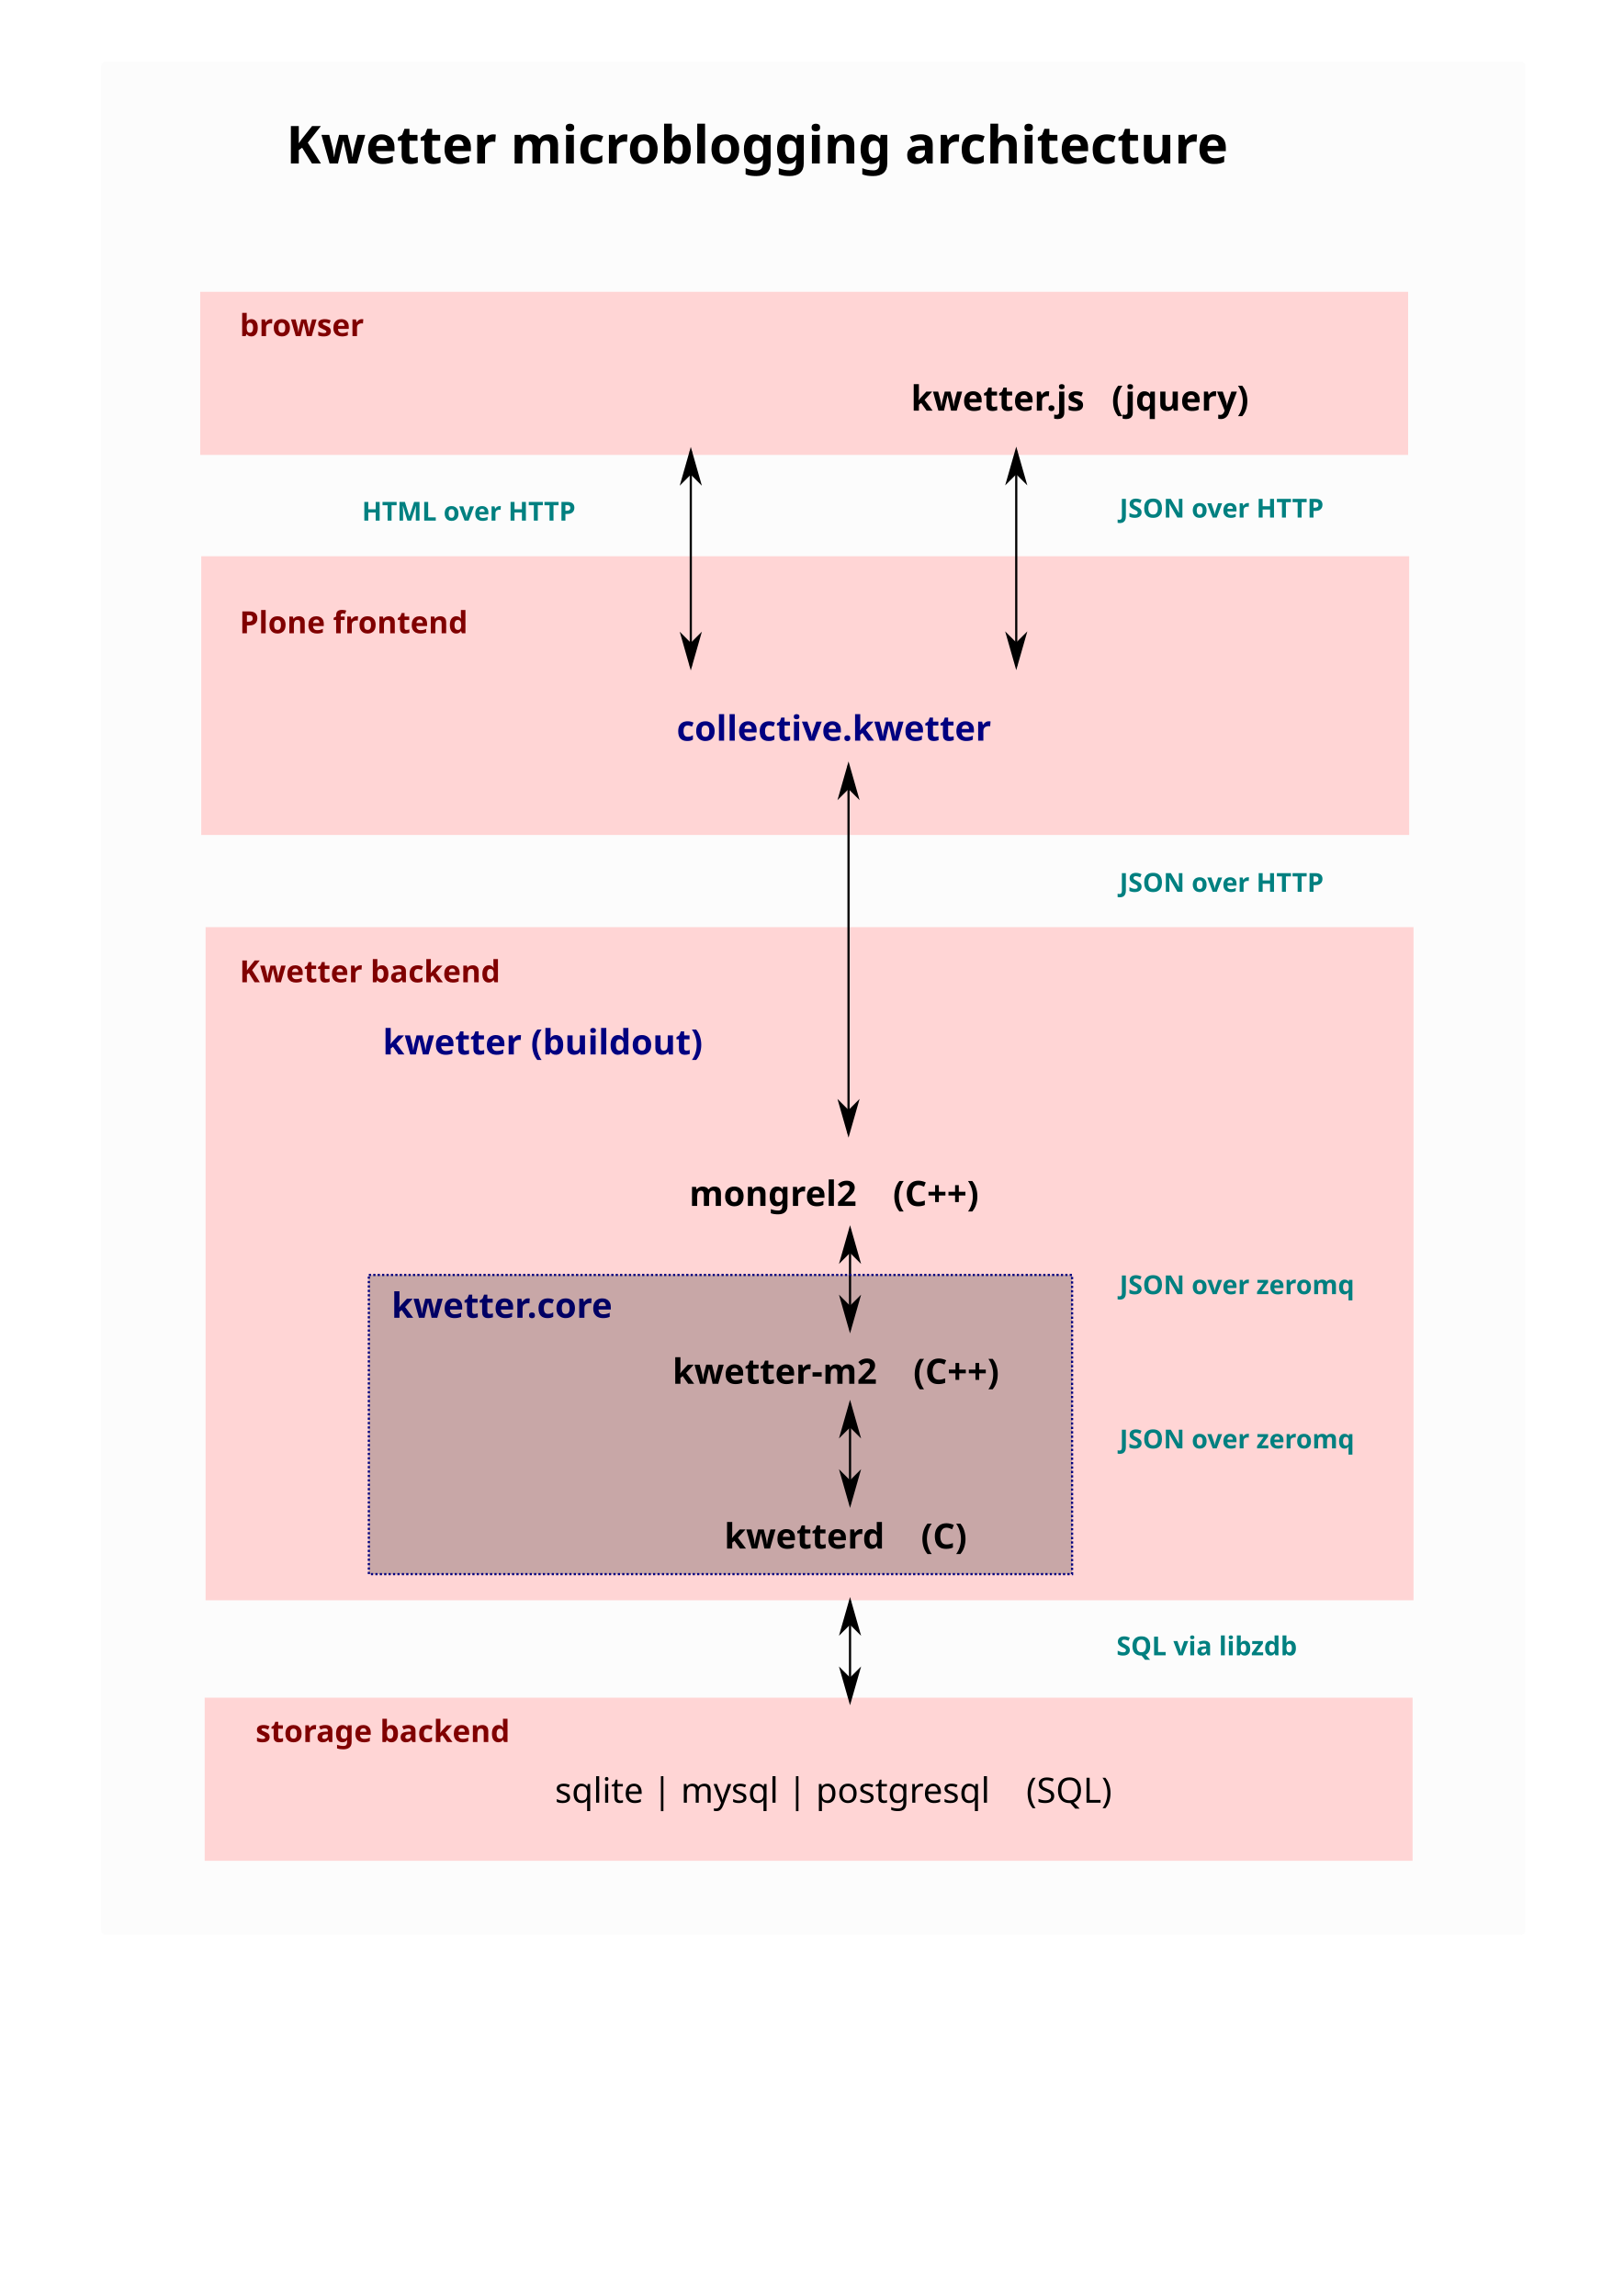
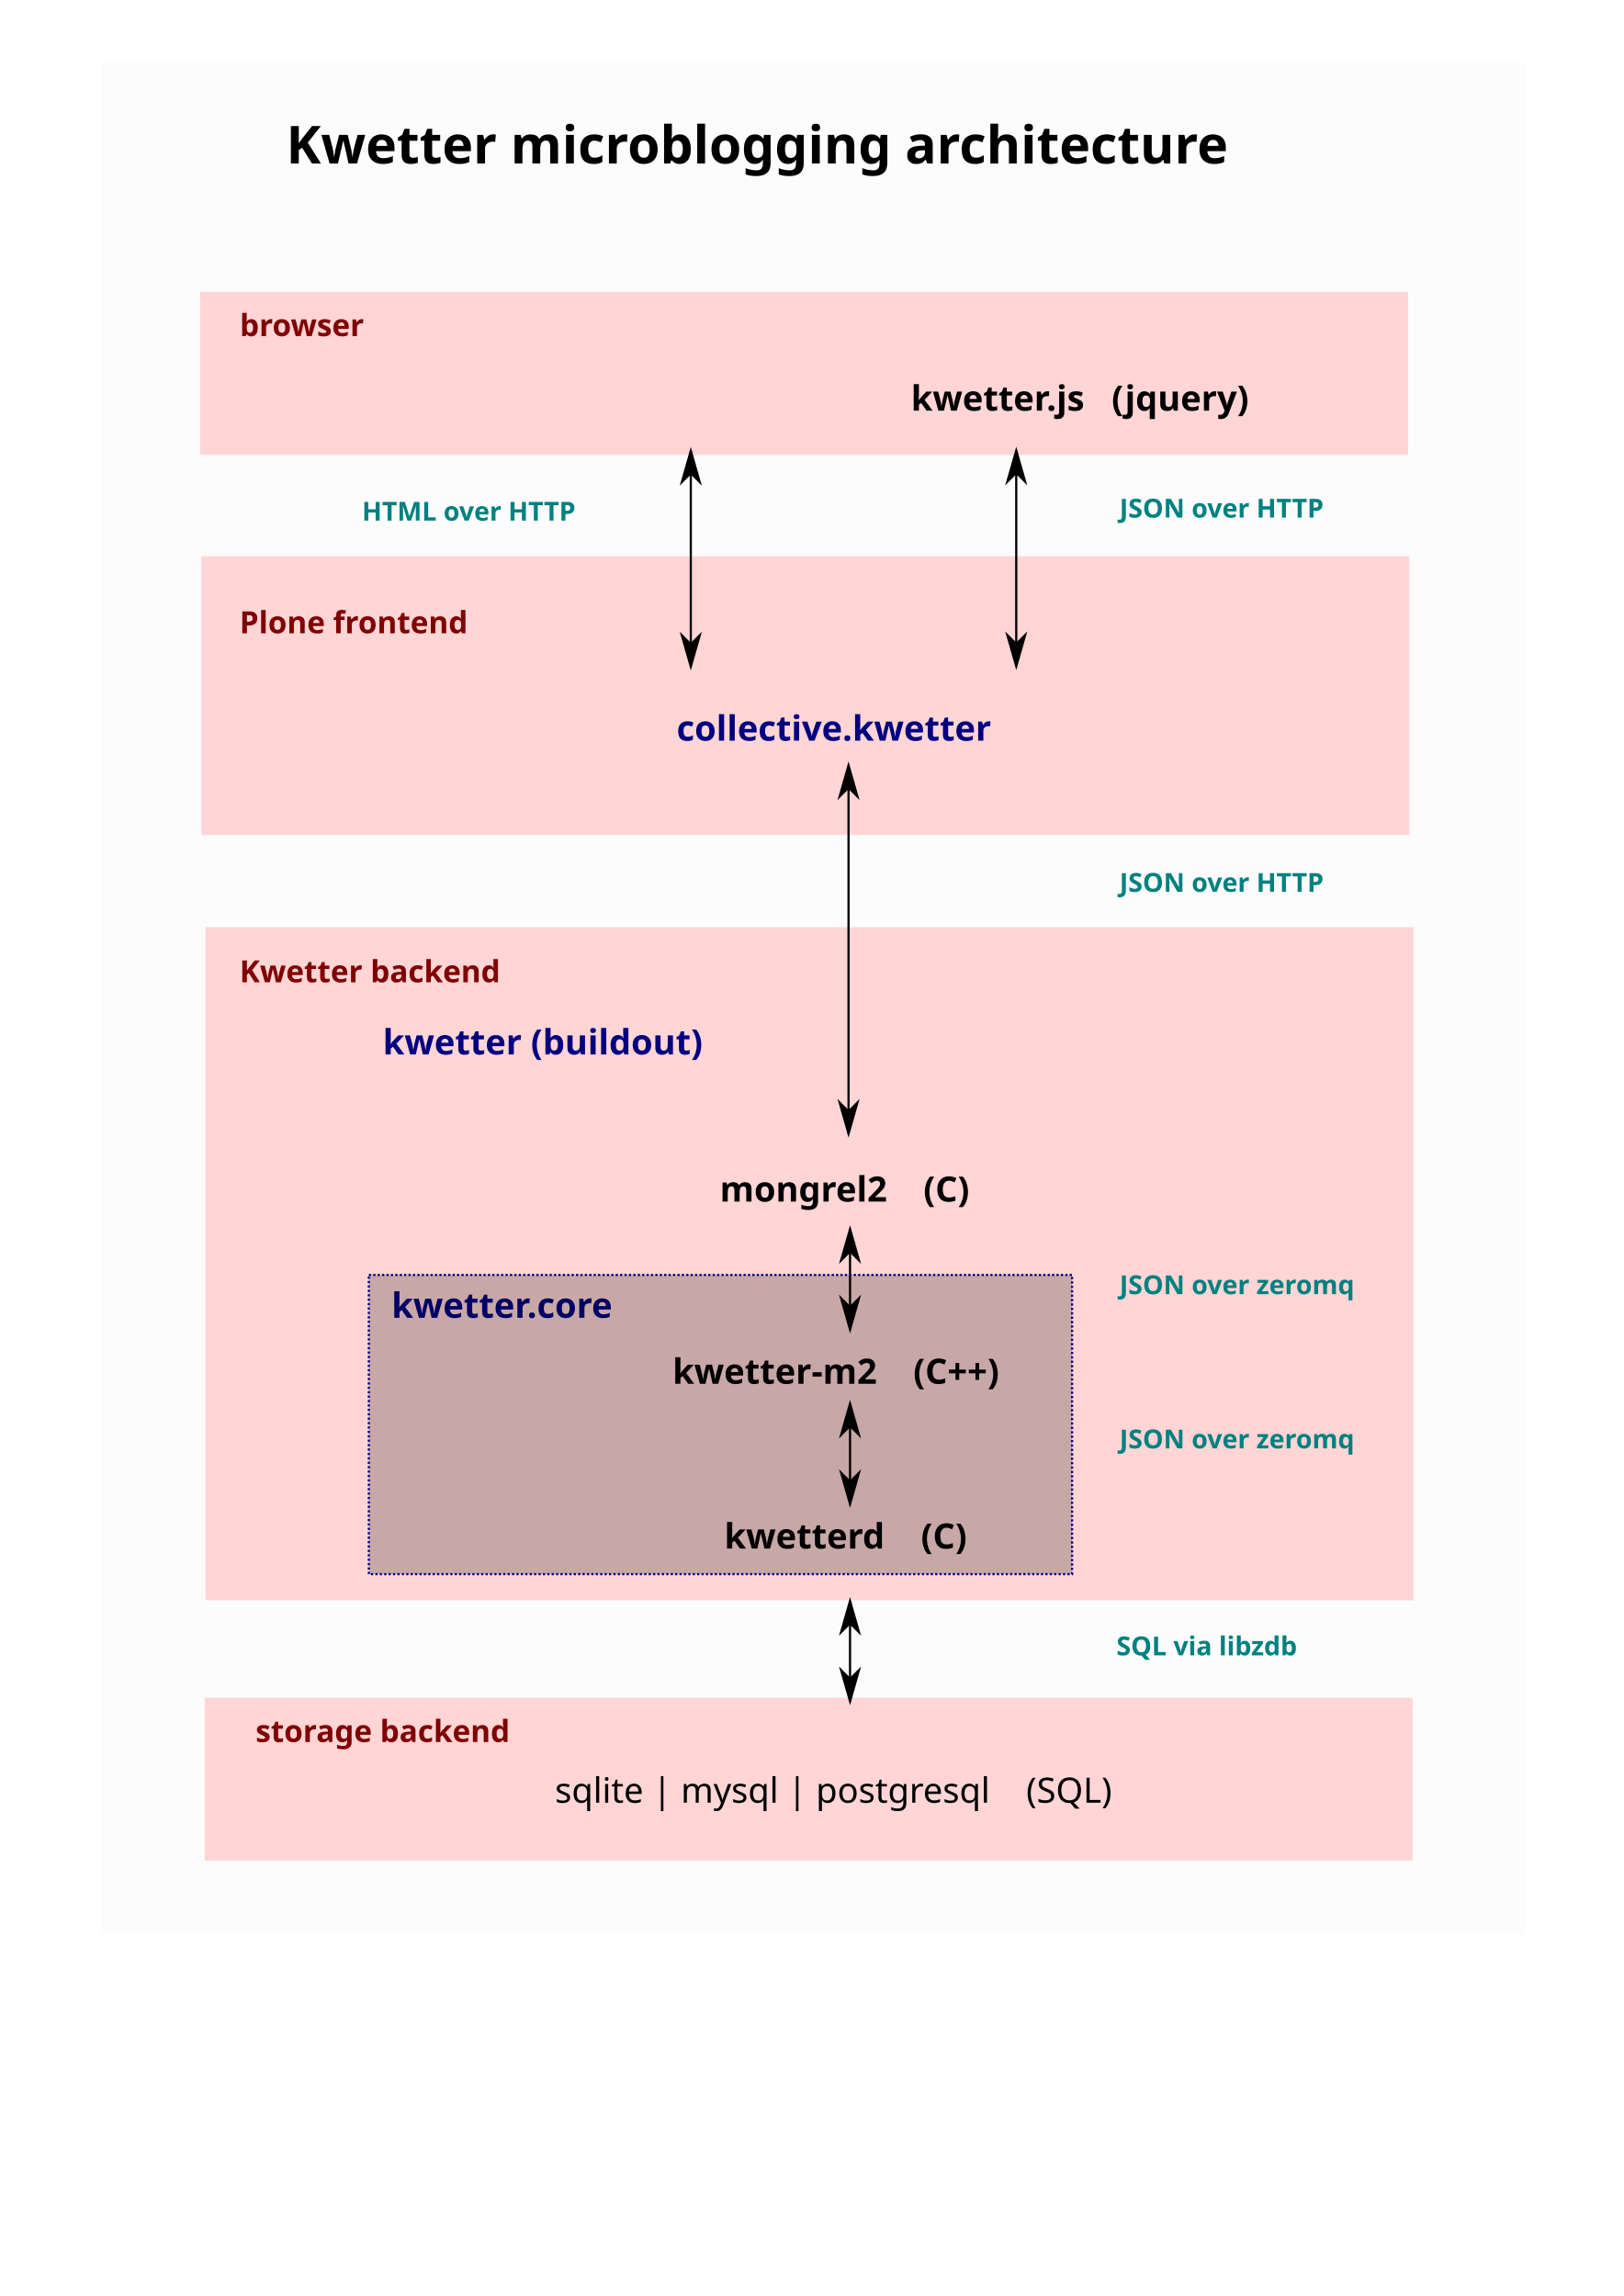
<svg xmlns="http://www.w3.org/2000/svg" width="744.094" height="1052.362" id="svg2" version="1.1">
  <defs id="defs4">
    <marker orient="auto" refY="0.0" refX="0.0" id="Arrow1Lstart" style="overflow:visible">
      <path id="path3942" d="M 0.0,0.0 L 5.0,-5.0 L -12.5,0.0 L 5.0,5.0 L 0.0,0.0 z " style="fill-rule:evenodd;stroke:#000000;stroke-width:1.0pt;marker-start:none" transform="scale(0.8) translate(12.5,0)" />
    </marker>
    <marker orient="auto" refY="0.0" refX="0.0" id="Arrow1Mstart" style="overflow:visible">
      <path id="path3948" d="M 0.0,0.0 L 5.0,-5.0 L -12.5,0.0 L 5.0,5.0 L 0.0,0.0 z " style="fill-rule:evenodd;stroke:#000000;stroke-width:1.0pt;marker-start:none" transform="scale(0.4) translate(10,0)" />
    </marker>
    <marker orient="auto" refY="0.0" refX="0.0" id="Arrow2Mend" style="overflow:visible;">
      <path id="path3969" style="font-size:12.0;fill-rule:evenodd;stroke-width:0.625;stroke-linejoin:round;" d="M 8.719,4.034 L -2.207,0.016 L 8.719,-4.002 C 6.973,-1.63 6.983,1.616 8.719,4.034 z " transform="scale(0.6) rotate(180) translate(0,0)" />
    </marker>
    <marker orient="auto" refY="0.0" refX="0.0" id="Arrow1Lend" style="overflow:visible;">
      <path id="path3945" d="M 0.0,0.0 L 5.0,-5.0 L -12.5,0.0 L 5.0,5.0 L 0.0,0.0 z " style="fill-rule:evenodd;stroke:#000000;stroke-width:1.0pt;marker-start:none;" transform="scale(0.8) rotate(180) translate(12.5,0)" />
    </marker>
    <marker orient="auto" refY="0" refX="0" id="Arrow1Lstart-7" style="overflow:visible">
      <path id="path3942-6" d="M 0,0 5,-5 -12.5,0 5,5 0,0 z" style="fill-rule:evenodd;stroke:#000000;stroke-width:1pt;marker-start:none" transform="matrix(0.8,0,0,0.8,10,0)" />
    </marker>
    <marker orient="auto" refY="0" refX="0" id="Arrow1Lend-5" style="overflow:visible">
      <path id="path3945-6" d="M 0,0 5,-5 -12.5,0 5,5 0,0 z" style="fill-rule:evenodd;stroke:#000000;stroke-width:1pt;marker-start:none" transform="matrix(-0.8,0,0,-0.8,-10,0)" />
    </marker>
    <marker orient="auto" refY="0" refX="0" id="Arrow1Lstart-3" style="overflow:visible">
      <path id="path3942-7" d="M 0,0 5,-5 -12.5,0 5,5 0,0 z" style="fill-rule:evenodd;stroke:#000000;stroke-width:1pt;marker-start:none" transform="matrix(0.8,0,0,0.8,10,0)" />
    </marker>
    <marker orient="auto" refY="0" refX="0" id="Arrow1Lend-4" style="overflow:visible">
      <path id="path3945-5" d="M 0,0 5,-5 -12.5,0 5,5 0,0 z" style="fill-rule:evenodd;stroke:#000000;stroke-width:1pt;marker-start:none" transform="matrix(-0.8,0,0,-0.8,-10,0)" />
    </marker>
    <marker orient="auto" refY="0" refX="0" id="Arrow1Lstart-5" style="overflow:visible">
      <path id="path3942-4" d="M 0,0 5,-5 -12.5,0 5,5 0,0 z" style="fill-rule:evenodd;stroke:#000000;stroke-width:1pt;marker-start:none" transform="matrix(0.8,0,0,0.8,10,0)" />
    </marker>
    <marker orient="auto" refY="0" refX="0" id="Arrow1Lend-7" style="overflow:visible">
      <path id="path3945-4" d="M 0,0 5,-5 -12.5,0 5,5 0,0 z" style="fill-rule:evenodd;stroke:#000000;stroke-width:1pt;marker-start:none" transform="matrix(-0.8,0,0,-0.8,-10,0)" />
    </marker>
    <marker orient="auto" refY="0" refX="0" id="Arrow1Lstart-30" style="overflow:visible">
      <path id="path3942-78" d="M 0,0 5,-5 -12.5,0 5,5 0,0 z" style="fill-rule:evenodd;stroke:#000000;stroke-width:1pt;marker-start:none" transform="matrix(0.8,0,0,0.8,10,0)" />
    </marker>
    <marker orient="auto" refY="0" refX="0" id="Arrow1Lend-6" style="overflow:visible">
      <path id="path3945-8" d="M 0,0 5,-5 -12.5,0 5,5 0,0 z" style="fill-rule:evenodd;stroke:#000000;stroke-width:1pt;marker-start:none" transform="matrix(-0.8,0,0,-0.8,-10,0)" />
    </marker>
    <marker orient="auto" refY="0" refX="0" id="Arrow1Lstart-4" style="overflow:visible">
      <path id="path3942-3" d="M 0,0 5,-5 -12.5,0 5,5 0,0 z" style="fill-rule:evenodd;stroke:#000000;stroke-width:1pt;marker-start:none" transform="matrix(0.8,0,0,0.8,10,0)" />
    </marker>
    <marker orient="auto" refY="0" refX="0" id="Arrow1Lend-1" style="overflow:visible">
      <path id="path3945-49" d="M 0,0 5,-5 -12.5,0 5,5 0,0 z" style="fill-rule:evenodd;stroke:#000000;stroke-width:1pt;marker-start:none" transform="matrix(-0.8,0,0,-0.8,-10,0)" />
    </marker>
    <marker orient="auto" refY="0" refX="0" id="Arrow1Lstart-4-9" style="overflow:visible">
      <path id="path3942-3-2" d="M 0,0 5,-5 -12.5,0 5,5 0,0 z" style="fill-rule:evenodd;stroke:#000000;stroke-width:1pt;marker-start:none" transform="matrix(0.8,0,0,0.8,10,0)" />
    </marker>
    <marker orient="auto" refY="0" refX="0" id="Arrow1Lend-1-6" style="overflow:visible">
      <path id="path3945-49-6" d="M 0,0 5,-5 -12.5,0 5,5 0,0 z" style="fill-rule:evenodd;stroke:#000000;stroke-width:1pt;marker-start:none" transform="matrix(-0.8,0,0,-0.8,-10,0)" />
    </marker>
  </defs>
  <g id="layer1">
    <rect style="fill:#f2f2f2;fill-opacity:0.218;stroke:none;stroke-width:1;stroke-miterlimit:4;stroke-dasharray:1, 1;stroke-dashoffset:0" id="rect6795" width="652.559" height="858.63" x="46.406" y="28.21" ry="2.02" />
    <rect style="fill:#ffd5d5;stroke:none" id="rect3068-6" width="553.564" height="74.751" x="93.79" y="778.129" />
    <rect style="fill:#ffd5d5;stroke:none" id="rect3068-2" width="553.564" height="127.74" x="92.223" y="254.961" />
    <rect style="fill:#ffd5d5;stroke:none" id="rect3068-0" width="553.564" height="308.512" x="94.223" y="424.961" />
    <rect style="fill:#ffd5d5;stroke:none" id="rect3068" width="553.564" height="74.751" x="91.741" y="133.748" />
    <text xml:space="preserve" style="font-size:10px;font-style:normal;font-weight:normal;line-height:125%;letter-spacing:0px;word-spacing:0px;fill:#000000;fill-opacity:1;stroke:none;font-family:Sans" x="417.48" y="188.225" id="text2985">
      <tspan x="417.48" y="188.225" style="font-size:16px;font-weight:bold;-inkscape-font-specification:Sans Bold" id="tspan3048">kwetter.js   (jquery)</tspan>
    </text>
    <text xml:space="preserve" style="font-size:10px;font-style:normal;font-weight:normal;line-height:125%;letter-spacing:0px;word-spacing:0px;fill:#000080;fill-opacity:1;stroke:none;font-family:Sans" x="310.091" y="339.484" id="text2989">
      <tspan id="tspan2991" x="310.091" y="339.484" style="font-size:16px;font-weight:bold;fill:#000080;-inkscape-font-specification:Sans Bold">collective.kwetter</tspan>
    </text>
    <text xml:space="preserve" style="font-size:10px;font-style:normal;font-weight:normal;line-height:125%;letter-spacing:0px;word-spacing:0px;fill:#000080;fill-opacity:1;stroke:none;font-family:Sans" x="175.435" y="483.306" id="text2993">
      <tspan id="tspan2995" x="175.435" y="483.306" style="font-size:16px;font-weight:bold;fill:#000080;-inkscape-font-specification:Sans Bold">kwetter (buildout)</tspan>
    </text>
-     <text xml:space="preserve" style="font-size:10px;font-style:normal;font-weight:normal;line-height:125%;letter-spacing:0px;word-spacing:0px;fill:#000000;fill-opacity:1;stroke:none;font-family:Sans" x="315.871" y="552.743" id="text2997">
-       <tspan id="tspan2999" x="315.871" y="552.743" style="font-size:16px;font-weight:bold;-inkscape-font-specification:Sans Bold">mongrel2    (C++)</tspan>
+     <text xml:space="preserve" style="font-size:10px;font-style:normal;font-weight:normal;line-height:125%;letter-spacing:0px;word-spacing:0px;fill:#000000;fill-opacity:1;stroke:none;font-family:Sans" x="329.871" y="550.743" id="text2997">
+       <tspan id="tspan2999" x="329.871" y="550.743" style="font-size:16px;font-weight:bold;-inkscape-font-specification:Sans Bold">mongrel2    (C)</tspan>
    </text>
    <text xml:space="preserve" style="font-size:10px;font-style:normal;font-weight:normal;line-height:125%;letter-spacing:0px;word-spacing:0px;fill:#000000;fill-opacity:1;stroke:none;font-family:Sans" x="308.199" y="634.24" id="text3001">
      <tspan id="tspan3003" x="308.199" y="634.24" style="font-size:16px;font-weight:bold;-inkscape-font-specification:Sans Bold">kwetter-m2    (C++)</tspan>
    </text>
    <text xml:space="preserve" style="font-size:10px;font-style:normal;font-weight:normal;line-height:125%;letter-spacing:0px;word-spacing:0px;fill:#000000;fill-opacity:1;stroke:none;font-family:Sans" x="331.933" y="709.758" id="text3005">
      <tspan id="tspan3007" x="331.933" y="709.758" style="font-size:16px;font-weight:bold;-inkscape-font-specification:Sans Bold">kwetterd    (C)</tspan>
    </text>
    <text xml:space="preserve" style="font-size:10px;font-style:normal;font-weight:normal;line-height:125%;letter-spacing:0px;word-spacing:0px;fill:#000080;fill-opacity:1;stroke:none;font-family:Sans" x="179.435" y="603.997" id="text3009">
      <tspan id="tspan3011" x="179.435" y="603.997" style="font-size:16px;font-weight:bold;fill:#000080;-inkscape-font-specification:Sans Bold">kwetter.core</tspan>
    </text>
    <text xml:space="preserve" style="font-size:12px;font-style:normal;font-weight:normal;line-height:125%;letter-spacing:0px;word-spacing:0px;fill:#000000;fill-opacity:1;stroke:none;font-family:Sans" x="254.32" y="826.266" id="text3013">
      <tspan id="tspan3015" x="254.32" y="826.266" style="font-size:16px">sqlite | mysql | postgresql    (SQL)</tspan>
    </text>
    <text xml:space="preserve" style="font-size:12px;font-style:normal;font-weight:normal;line-height:125%;letter-spacing:0px;word-spacing:0px;fill:#000000;fill-opacity:1;stroke:none;font-family:Sans" x="109.891" y="154.057" id="text3017">
      <tspan id="tspan3019" x="109.891" y="154.057" style="font-size:14px;font-weight:bold;fill:#800000;-inkscape-font-specification:Sans Bold">browser</tspan>
    </text>
    <text xml:space="preserve" style="font-size:12px;font-style:normal;font-weight:normal;line-height:125%;letter-spacing:0px;word-spacing:0px;fill:#800000;fill-opacity:1;stroke:none;font-family:Sans" x="109.782" y="290.245" id="text3021">
      <tspan id="tspan3023" x="109.782" y="290.245" style="font-size:14px;font-weight:bold;-inkscape-font-specification:Sans Bold">Plone frontend</tspan>
    </text>
    <text xml:space="preserve" style="font-size:12px;font-style:normal;font-weight:normal;line-height:125%;letter-spacing:0px;word-spacing:0px;fill:#800000;fill-opacity:1;stroke:none;font-family:Sans" x="109.782" y="450.21" id="text3025">
      <tspan id="tspan3027" x="109.782" y="450.21" style="font-size:14px;font-weight:bold;-inkscape-font-specification:Sans Bold">Kwetter backend</tspan>
    </text>
    <text xml:space="preserve" style="font-size:12px;font-style:normal;font-weight:normal;line-height:125%;letter-spacing:0px;word-spacing:0px;fill:#000000;fill-opacity:1;stroke:none;font-family:Sans" x="513.056" y="237.23" id="text3052">
      <tspan id="tspan3054" x="513.056" y="237.23" style="font-weight:bold;fill:#008080;-inkscape-font-specification:Sans Bold">JSON over HTTP</tspan>
    </text>
    <text xml:space="preserve" style="font-size:12px;font-style:normal;font-weight:normal;line-height:125%;letter-spacing:0px;word-spacing:0px;fill:#000000;fill-opacity:1;stroke:none;font-family:Sans" x="165.883" y="238.626" id="text3056">
      <tspan id="tspan3058" x="165.883" y="238.626" style="font-weight:bold;fill:#008080;-inkscape-font-specification:Sans Bold">HTML over HTTP</tspan>
    </text>
    <text xml:space="preserve" style="font-size:12px;font-style:normal;font-weight:normal;line-height:125%;letter-spacing:0px;word-spacing:0px;fill:#000000;fill-opacity:1;stroke:none;font-family:Sans" x="513.056" y="593.164" id="text3060">
      <tspan id="tspan3062" x="513.056" y="593.164" style="font-weight:bold;fill:#008080;-inkscape-font-specification:Sans Bold">JSON over zeromq</tspan>
    </text>
    <text xml:space="preserve" style="font-size:12px;font-style:normal;font-weight:normal;line-height:125%;letter-spacing:0px;word-spacing:0px;fill:#000000;fill-opacity:1;stroke:none;font-family:Sans" x="511.644" y="758.707" id="text3064">
      <tspan id="tspan3066" x="511.644" y="758.707" style="font-weight:bold;fill:#008080;-inkscape-font-specification:Sans Bold">SQL via libzdb</tspan>
    </text>
    <flowRoot xml:space="preserve" id="flowRoot3117" style="fill:black;stroke:none;stroke-opacity:1;stroke-width:1px;stroke-linejoin:miter;stroke-linecap:butt;fill-opacity:1;font-family:Sans;font-style:normal;font-weight:normal;font-size:12px;line-height:125%;letter-spacing:0px;word-spacing:0px">
      <flowRegion id="flowRegion3119">
        <rect id="rect3121" width="332.857" height="394.286" x="-75.714" y="140.934" />
      </flowRegion>
      <flowPara id="flowPara3123" />
    </flowRoot>
    <text xml:space="preserve" style="font-size:12px;font-style:normal;font-weight:normal;line-height:125%;letter-spacing:0px;word-spacing:0px;fill:#000000;fill-opacity:1;stroke:none;font-family:Sans" x="513.056" y="663.853" id="text3060-1">
      <tspan id="tspan3062-5" x="513.056" y="663.853" style="font-weight:bold;fill:#008080;-inkscape-font-specification:Sans Bold">JSON over zeromq</tspan>
    </text>
    <text xml:space="preserve" style="font-size:12px;font-style:normal;font-weight:normal;line-height:125%;letter-spacing:0px;word-spacing:0px;fill:#000000;fill-opacity:1;stroke:none;font-family:Sans" x="513.056" y="408.757" id="text3052-5">
      <tspan id="tspan3054-4" x="513.056" y="408.757" style="font-weight:bold;fill:#008080;-inkscape-font-specification:Sans Bold">JSON over HTTP</tspan>
    </text>
    <path style="fill:none;stroke:#000000;stroke-width:1px;stroke-linecap:butt;stroke-linejoin:miter;stroke-opacity:1;marker-start:url(#Arrow1Lstart);marker-end:url(#Arrow1Lend)" d="m 389.546,733.932 0,45.714" id="path4757-9-4" />
    <path style="fill:none;stroke:#000000;stroke-width:1px;stroke-linecap:butt;stroke-linejoin:miter;stroke-opacity:1;marker-start:url(#Arrow1Lstart);marker-end:url(#Arrow1Lend)" d="m 389.546,643.505 0,45.714" id="path4757-9-4-8" />
    <path style="fill:none;stroke:#000000;stroke-width:1px;stroke-linecap:butt;stroke-linejoin:miter;stroke-opacity:1;marker-start:url(#Arrow1Lstart);marker-end:url(#Arrow1Lend)" d="m 389.546,563.505 0,45.714" id="path4757-9-4-8-2" />
    <rect style="fill:#000000;fill-opacity:0.218;stroke:#000080;stroke-width:1.01;stroke-miterlimit:4;stroke-dasharray:1.01, 1.01;stroke-dashoffset:0" id="rect5874" width="322.274" height="137.143" x="169.033" y="584.362" />
    <text xml:space="preserve" style="font-size:12px;font-style:normal;font-weight:normal;line-height:125%;letter-spacing:0px;word-spacing:0px;fill:#000000;fill-opacity:1;stroke:none;font-family:Sans" x="131.143" y="74.934" id="text5894">
      <tspan id="tspan5896" x="131.143" y="74.934" style="font-size:24px;font-weight:bold;-inkscape-font-specification:Sans Bold">Kwetter microblogging architecture</tspan>
    </text>
    <text xml:space="preserve" style="font-size:12px;font-style:normal;font-weight:normal;line-height:125%;letter-spacing:0px;word-spacing:0px;fill:#800000;fill-opacity:1;stroke:none;font-family:Sans" x="117.136" y="798.439" id="text3025-6">
      <tspan id="tspan3027-8" x="117.136" y="798.439" style="font-size:14px;font-weight:bold;-inkscape-font-specification:Sans Bold">storage backend</tspan>
    </text>
    <path style="fill:none;stroke:#000000;stroke-width:1px;stroke-linecap:butt;stroke-linejoin:miter;stroke-opacity:1;marker-start:url(#Arrow1Lstart-4);marker-end:url(#Arrow1Lend-1)" d="m 388.857,350.934 0,168.571" id="path5919" />
    <path style="fill:none;stroke:#000000;stroke-width:1px;stroke-linecap:butt;stroke-linejoin:miter;stroke-opacity:1;marker-start:url(#Arrow1Lstart-4);marker-end:url(#Arrow1Lend-1)" d="m 465.714,305.219 0,-98.571" id="path6337" />
    <path style="fill:none;stroke:#000000;stroke-width:1px;stroke-linecap:butt;stroke-linejoin:miter;stroke-opacity:1;marker-start:url(#Arrow1Lstart-4);marker-end:url(#Arrow1Lend-1)" d="m 316.571,305.362 0,-98.571" id="path6337-4" />
  </g>
</svg>
